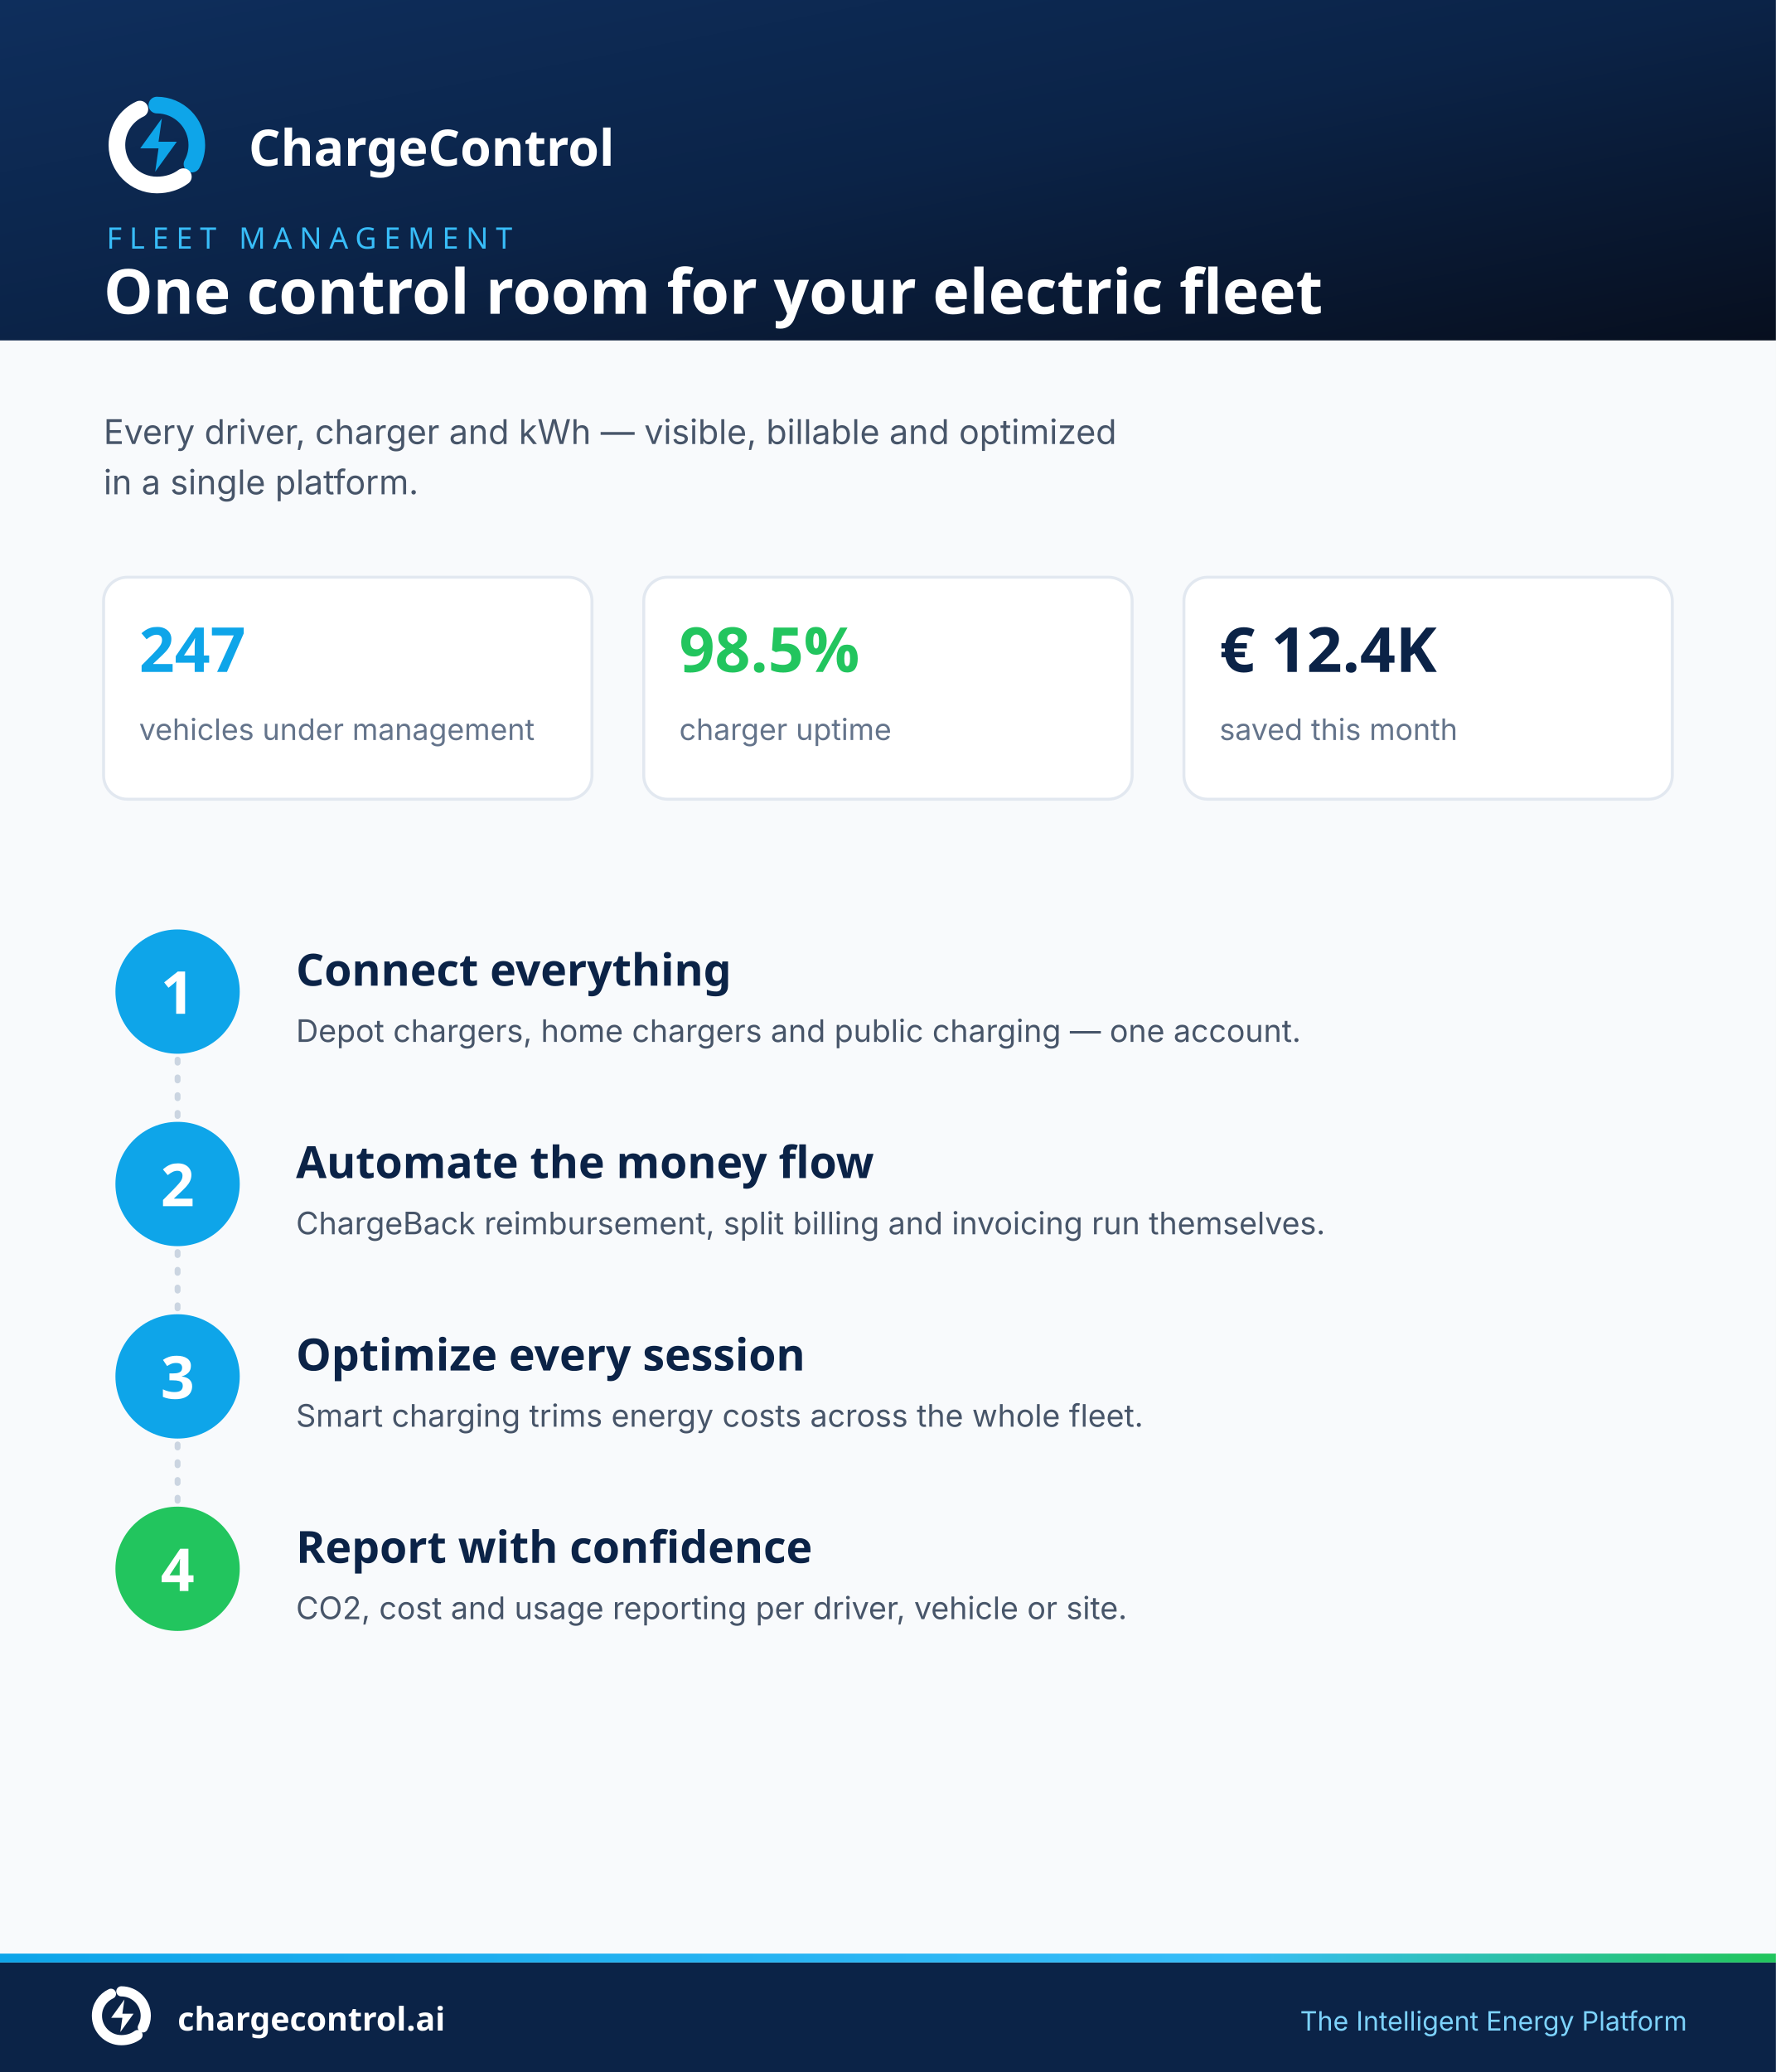
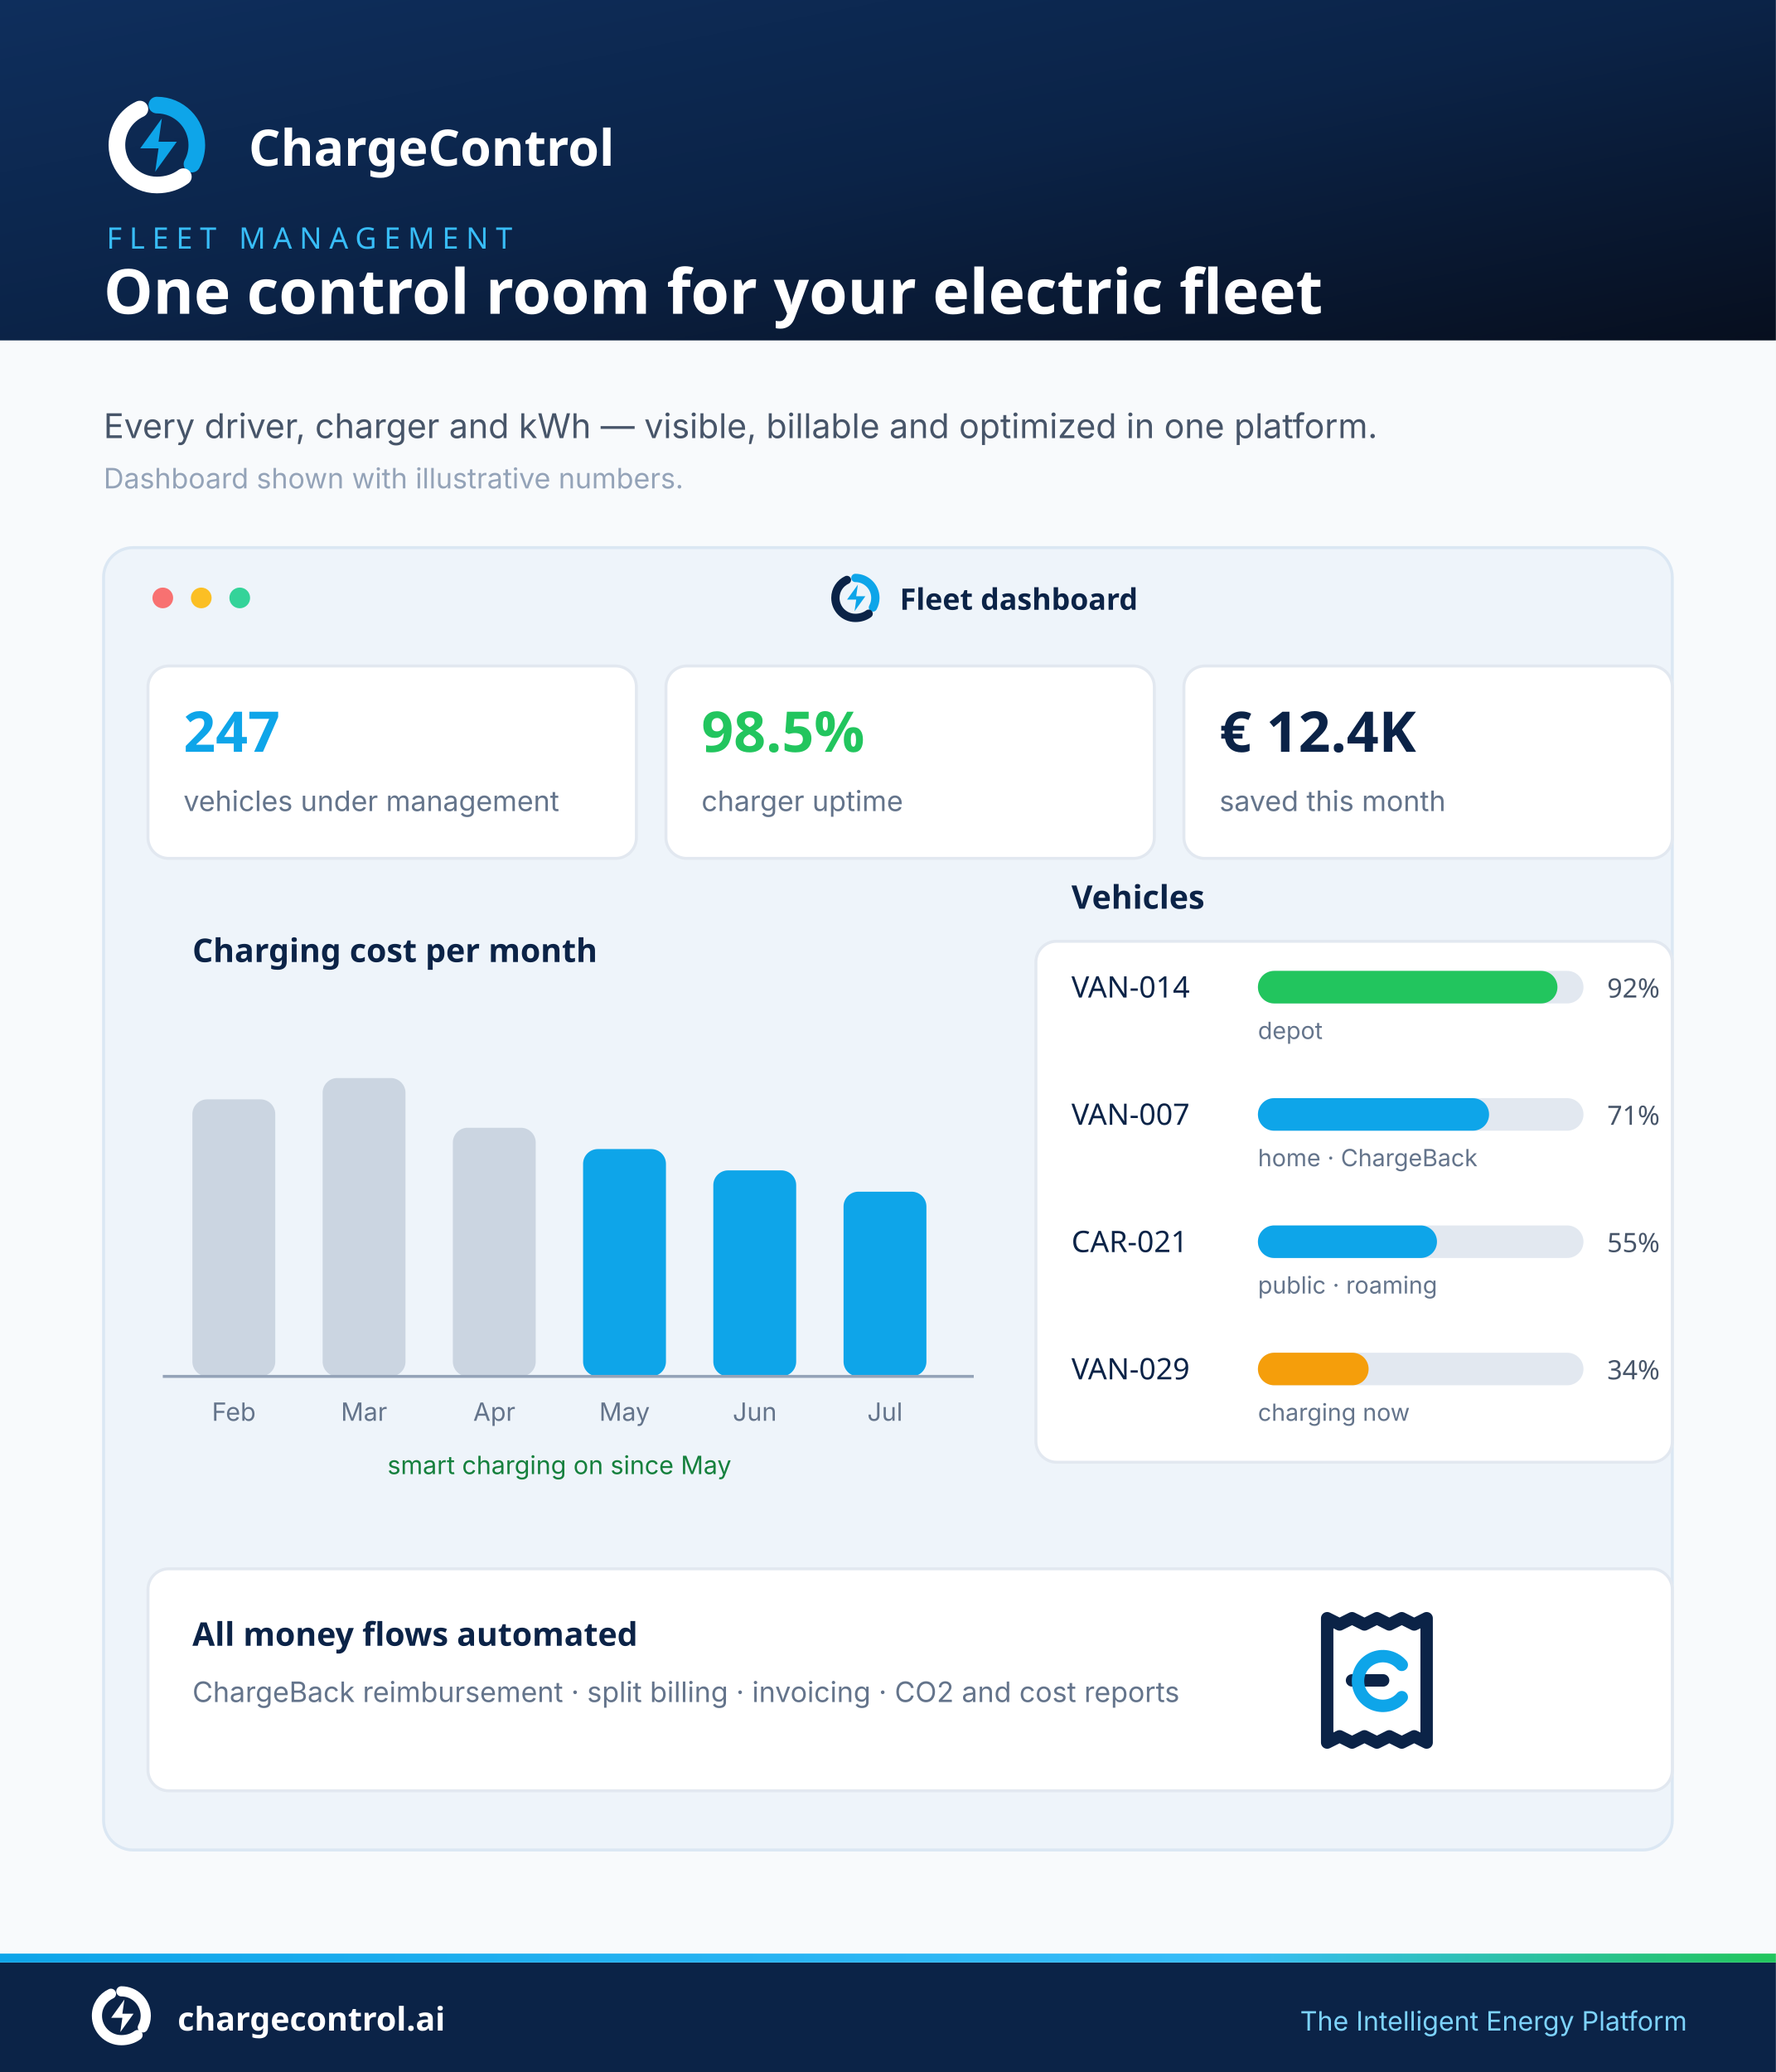
<svg xmlns="http://www.w3.org/2000/svg" viewBox="0 0 1200 1400" width="1200" height="1400">
  <defs>
    <linearGradient id="bgNavy" x1="0%" y1="0%" x2="100%" y2="100%">
      <stop offset="0%" stop-color="#0E2E5C" />
      <stop offset="50%" stop-color="#0B2347" />
      <stop offset="100%" stop-color="#070F1F" />
    </linearGradient>
    <linearGradient id="bgCyan" x1="0%" y1="0%" x2="100%" y2="100%">
      <stop offset="0%" stop-color="#38BDF8" />
      <stop offset="45%" stop-color="#0EA5E9" />
      <stop offset="100%" stop-color="#0B2347" />
    </linearGradient>
    <linearGradient id="bgGreen" x1="0%" y1="0%" x2="100%" y2="100%">
      <stop offset="0%" stop-color="#134E4A" />
      <stop offset="50%" stop-color="#0B2F47" />
      <stop offset="100%" stop-color="#070F1F" />
    </linearGradient>
    <linearGradient id="beam" x1="0%" y1="0%" x2="100%" y2="0%">
      <stop offset="0%" stop-color="#0EA5E9" stop-opacity="0" />
      <stop offset="50%" stop-color="#0EA5E9" stop-opacity="0.35" />
      <stop offset="100%" stop-color="#0EA5E9" stop-opacity="0" />
    </linearGradient>
    <linearGradient id="bar" x1="0%" y1="0%" x2="100%" y2="0%">
      <stop offset="0%" stop-color="#0EA5E9" />
      <stop offset="70%" stop-color="#38BDF8" />
      <stop offset="100%" stop-color="#22C55E" />
    </linearGradient>
    <linearGradient id="curveFill" x1="0%" y1="0%" x2="0%" y2="100%">
      <stop offset="0%" stop-color="#0EA5E9" stop-opacity="0.35" />
      <stop offset="100%" stop-color="#0EA5E9" stop-opacity="0" />
    </linearGradient>
+     <linearGradient id="euroFill" x1="0%" y1="0%" x2="0%" y2="100%">
+       <stop offset="0%" stop-color="#22C55E" stop-opacity="0.30" />
+       <stop offset="100%" stop-color="#22C55E" stop-opacity="0" />
+     </linearGradient>
  </defs>
  <rect width="1200" height="1400" fill="#F8FAFC" />
  <rect width="1200" height="230" fill="url(#bgNavy)" />
  <g transform="translate(70,62) scale(2.25)" opacity="1">
    <path d="M16 4C22.627 4 28 9.373 28 16C28 18.068 27.476 20.012 26.545 21.716" stroke="#0EA5E9" stroke-width="5" stroke-linecap="round" fill="none" />
    <path d="M23.95 25.5C21.84 27.08 19.1 28 16 28C9.373 28 4 22.627 4 16C4 11.2 6.8 7.1 10.9 5.2" stroke="#FFFFFF" stroke-width="5" stroke-linecap="round" fill="none" />
    <path d="M17.5 8L11 17h5.5l-1 7L22 15h-5.5l1-7z" fill="#0EA5E9" />
  </g>
  <text x="168" y="112" font-family="Outfit" font-weight="600" font-size="34" fill="#FFFFFF">ChargeControl</text>
  <text x="72" y="168" font-family="Outfit" font-weight="500" font-size="20" letter-spacing="5" fill="#38BDF8">FLEET MANAGEMENT</text>
  <text x="70" y="212" font-family="Outfit" font-weight="700" font-size="42" fill="#FFFFFF">One control room for your electric fleet</text>
-   <text x="70" y="300" font-family="Inter" font-size="23" fill="#475569">Every driver, charger and kWh — visible, billable and optimized</text>
-   <text x="70" y="334" font-family="Inter" font-size="23" fill="#475569">in a single platform.</text>
-   <rect x="70" y="390" width="330" height="150" rx="16" fill="#FFFFFF" stroke="#E2E8F0" stroke-width="2" />
-   <text x="94" y="454" font-family="JetBrains Mono" font-weight="600" font-size="42" fill="#0EA5E9">247</text>
-   <text x="94" y="500" font-family="Inter" font-size="20" fill="#64748B">vehicles under management</text>
-   <rect x="435" y="390" width="330" height="150" rx="16" fill="#FFFFFF" stroke="#E2E8F0" stroke-width="2" />
-   <text x="459" y="454" font-family="JetBrains Mono" font-weight="600" font-size="42" fill="#22C55E">98.5%</text>
-   <text x="459" y="500" font-family="Inter" font-size="20" fill="#64748B">charger uptime</text>
-   <rect x="800" y="390" width="330" height="150" rx="16" fill="#FFFFFF" stroke="#E2E8F0" stroke-width="2" />
-   <text x="824" y="454" font-family="JetBrains Mono" font-weight="600" font-size="42" fill="#0B2347">€ 12.4K</text>
-   <text x="824" y="500" font-family="Inter" font-size="20" fill="#64748B">saved this month</text>
-   <circle cx="120" cy="670" r="42" fill="#0EA5E9" />
-   <text x="120" y="685" text-anchor="middle" font-family="Outfit" font-weight="700" font-size="40" fill="#FFFFFF">1</text>
-   <text x="200" y="666" font-family="Outfit" font-weight="600" font-size="30" fill="#0B2347">Connect everything</text>
-   <text x="200" y="704" font-family="Inter" font-size="21" fill="#475569">Depot chargers, home chargers and public charging — one account.</text>
-   <line x1="120" y1="716" x2="120" y2="754" stroke="#CBD5E1" stroke-width="4" stroke-dasharray="2 10" stroke-linecap="round" />
-   <circle cx="120" cy="800" r="42" fill="#0EA5E9" />
-   <text x="120" y="815" text-anchor="middle" font-family="Outfit" font-weight="700" font-size="40" fill="#FFFFFF">2</text>
-   <text x="200" y="796" font-family="Outfit" font-weight="600" font-size="30" fill="#0B2347">Automate the money flow</text>
-   <text x="200" y="834" font-family="Inter" font-size="21" fill="#475569">ChargeBack reimbursement, split billing and invoicing run themselves.</text>
-   <line x1="120" y1="846" x2="120" y2="884" stroke="#CBD5E1" stroke-width="4" stroke-dasharray="2 10" stroke-linecap="round" />
-   <circle cx="120" cy="930" r="42" fill="#0EA5E9" />
-   <text x="120" y="945" text-anchor="middle" font-family="Outfit" font-weight="700" font-size="40" fill="#FFFFFF">3</text>
-   <text x="200" y="926" font-family="Outfit" font-weight="600" font-size="30" fill="#0B2347">Optimize every session</text>
-   <text x="200" y="964" font-family="Inter" font-size="21" fill="#475569">Smart charging trims energy costs across the whole fleet.</text>
-   <line x1="120" y1="976" x2="120" y2="1014" stroke="#CBD5E1" stroke-width="4" stroke-dasharray="2 10" stroke-linecap="round" />
-   <circle cx="120" cy="1060" r="42" fill="#22C55E" />
-   <text x="120" y="1075" text-anchor="middle" font-family="Outfit" font-weight="700" font-size="40" fill="#FFFFFF">4</text>
-   <text x="200" y="1056" font-family="Outfit" font-weight="600" font-size="30" fill="#0B2347">Report with confidence</text>
-   <text x="200" y="1094" font-family="Inter" font-size="21" fill="#475569">CO2, cost and usage reporting per driver, vehicle or site.</text>
+   <text x="70" y="296" font-family="Inter" font-size="23" fill="#475569">Every driver, charger and kWh — visible, billable and optimized in one platform.</text>
+   <text x="70" y="330" font-family="Inter" font-size="19" fill="#94A3B8">Dashboard shown with illustrative numbers.</text>
+   <rect x="70" y="370" width="1060" height="880" rx="20" fill="#EEF4FA" stroke="#DBE7F3" stroke-width="2" />
+   <circle cx="110" cy="404" r="7" fill="#F87171" />
+   <circle cx="136" cy="404" r="7" fill="#FBBF24" />
+   <circle cx="162" cy="404" r="7" fill="#34D399" />
+   <g transform="translate(560,386) scale(1.125)" opacity="1">
+     <path d="M16 4C22.627 4 28 9.373 28 16C28 18.068 27.476 20.012 26.545 21.716" stroke="#0EA5E9" stroke-width="5" stroke-linecap="round" fill="none" />
+     <path d="M23.95 25.5C21.84 27.08 19.1 28 16 28C9.373 28 4 22.627 4 16C4 11.2 6.8 7.1 10.9 5.2" stroke="#0B2347" stroke-width="5" stroke-linecap="round" fill="none" />
+     <path d="M17.5 8L11 17h5.5l-1 7L22 15h-5.5l1-7z" fill="#0EA5E9" />
+   </g>
+   <text x="608" y="412" font-family="Outfit" font-weight="600" font-size="20" fill="#0B2347">Fleet dashboard</text>
+   <rect x="100" y="450" width="330" height="130" rx="14" fill="#FFFFFF" stroke="#E2E8F0" stroke-width="2" />
+   <text x="124" y="508" font-family="JetBrains Mono" font-weight="600" font-size="38" fill="#0EA5E9">247</text>
+   <text x="124" y="548" font-family="Inter" font-size="19" fill="#64748B">vehicles under management</text>
+   <rect x="450" y="450" width="330" height="130" rx="14" fill="#FFFFFF" stroke="#E2E8F0" stroke-width="2" />
+   <text x="474" y="508" font-family="JetBrains Mono" font-weight="600" font-size="38" fill="#22C55E">98.5%</text>
+   <text x="474" y="548" font-family="Inter" font-size="19" fill="#64748B">charger uptime</text>
+   <rect x="800" y="450" width="330" height="130" rx="14" fill="#FFFFFF" stroke="#E2E8F0" stroke-width="2" />
+   <text x="824" y="508" font-family="JetBrains Mono" font-weight="600" font-size="38" fill="#0B2347">€ 12.4K</text>
+   <text x="824" y="548" font-family="Inter" font-size="19" fill="#64748B">saved this month</text>
+   <text x="130" y="650" font-family="Outfit" font-weight="600" font-size="22" fill="#0B2347">Charging cost per month</text>
+   <rect x="130" y="742.8" width="56" height="187.2" rx="10" fill="#CBD5E1" />
+   <text x="158" y="960" text-anchor="middle" font-family="Inter" font-size="17" fill="#64748B">Feb</text>
+   <rect x="218" y="728.4" width="56" height="201.6" rx="10" fill="#CBD5E1" />
+   <text x="246" y="960" text-anchor="middle" font-family="Inter" font-size="17" fill="#64748B">Mar</text>
+   <rect x="306" y="762" width="56" height="168" rx="10" fill="#CBD5E1" />
+   <text x="334" y="960" text-anchor="middle" font-family="Inter" font-size="17" fill="#64748B">Apr</text>
+   <rect x="394" y="776.4" width="56" height="153.6" rx="10" fill="#0EA5E9" />
+   <text x="422" y="960" text-anchor="middle" font-family="Inter" font-size="17" fill="#64748B">May</text>
+   <rect x="482" y="790.8" width="56" height="139.2" rx="10" fill="#0EA5E9" />
+   <text x="510" y="960" text-anchor="middle" font-family="Inter" font-size="17" fill="#64748B">Jun</text>
+   <rect x="570" y="805.2" width="56" height="124.8" rx="10" fill="#0EA5E9" />
+   <text x="598" y="960" text-anchor="middle" font-family="Inter" font-size="17" fill="#64748B">Jul</text>
+   <line x1="110" y1="930" x2="658" y2="930" stroke="#94A3B8" stroke-width="2" />
+   <text x="378" y="996" text-anchor="middle" font-family="Inter" font-size="17" fill="#15803D">smart charging on since May</text>
+   <text x="724" y="614" font-family="Outfit" font-weight="600" font-size="22" fill="#0B2347">Vehicles</text>
+   <rect x="700" y="636" width="430" height="352" rx="14" fill="#FFFFFF" stroke="#E2E8F0" stroke-width="2" />
+   <text x="724" y="674" font-family="JetBrains Mono" font-size="20" fill="#0B2347">VAN-014</text>
+   <rect x="850" y="656" width="220" height="22" rx="11" fill="#E2E8F0" />
+   <rect x="850" y="656" width="202.4" height="22" rx="11" fill="#22C55E" />
+   <text x="1086" y="674" font-family="JetBrains Mono" font-size="18" fill="#475569">92%</text>
+   <text x="850" y="702" font-family="Inter" font-size="16" fill="#64748B">depot</text>
+   <text x="724" y="760" font-family="JetBrains Mono" font-size="20" fill="#0B2347">VAN-007</text>
+   <rect x="850" y="742" width="220" height="22" rx="11" fill="#E2E8F0" />
+   <rect x="850" y="742" width="156.2" height="22" rx="11" fill="#0EA5E9" />
+   <text x="1086" y="760" font-family="JetBrains Mono" font-size="18" fill="#475569">71%</text>
+   <text x="850" y="788" font-family="Inter" font-size="16" fill="#64748B">home · ChargeBack</text>
+   <text x="724" y="846" font-family="JetBrains Mono" font-size="20" fill="#0B2347">CAR-021</text>
+   <rect x="850" y="828" width="220" height="22" rx="11" fill="#E2E8F0" />
+   <rect x="850" y="828" width="121" height="22" rx="11" fill="#0EA5E9" />
+   <text x="1086" y="846" font-family="JetBrains Mono" font-size="18" fill="#475569">55%</text>
+   <text x="850" y="874" font-family="Inter" font-size="16" fill="#64748B">public · roaming</text>
+   <text x="724" y="932" font-family="JetBrains Mono" font-size="20" fill="#0B2347">VAN-029</text>
+   <rect x="850" y="914" width="220" height="22" rx="11" fill="#E2E8F0" />
+   <rect x="850" y="914" width="74.8" height="22" rx="11" fill="#F59E0B" />
+   <text x="1086" y="932" font-family="JetBrains Mono" font-size="18" fill="#475569">34%</text>
+   <text x="850" y="960" font-family="Inter" font-size="16" fill="#64748B">charging now</text>
+   <rect x="100" y="1060" width="1030" height="150" rx="14" fill="#FFFFFF" stroke="#E2E8F0" stroke-width="2" />
+   <text x="130" y="1112" font-family="Outfit" font-weight="600" font-size="22" fill="#0B2347">All money flows automated</text>
+   <text x="130" y="1150" font-family="Inter" font-size="19" fill="#64748B">ChargeBack reimbursement · split billing · invoicing · CO2 and cost reports</text>
+   <g transform="translate(880,1085) scale(4.2)">
+     <path d="M4 2v20l2-1 2 1 2-1 2 1 2-1 2 1 2-1 2 1V2l-2 1-2-1-2 1-2-1-2 1-2-1-2 1Z" fill="none" stroke="#0B2347" stroke-width="2" stroke-linecap="round" stroke-linejoin="round" />
+     <path d="M8 12h5" fill="none" stroke="#0B2347" stroke-width="2" stroke-linecap="round" stroke-linejoin="round" />
+     <path d="M16 9.5a4 4 0 1 0 0 5.2" fill="none" stroke="#0EA5E9" stroke-width="2" stroke-linecap="round" stroke-linejoin="round" />
+   </g>
  <rect y="1326" width="1200" height="74" fill="#0B2347" />
  <g transform="translate(60,1340) scale(1.375)" opacity="1">
    <path d="M16 4C22.627 4 28 9.373 28 16C28 18.068 27.476 20.012 26.545 21.716" stroke="#FFFFFF" stroke-width="5" stroke-linecap="round" fill="none" />
    <path d="M23.95 25.5C21.84 27.08 19.1 28 16 28C9.373 28 4 22.627 4 16C4 11.2 6.8 7.1 10.9 5.2" stroke="#FFFFFF" stroke-width="5" stroke-linecap="round" fill="none" />
    <path d="M17.5 8L11 17h5.5l-1 7L22 15h-5.5l1-7z" fill="#FFFFFF" />
  </g>
  <text x="120" y="1372" font-family="Outfit" font-weight="600" font-size="22" fill="#FFFFFF">chargecontrol.ai</text>
  <text x="1140" y="1372" text-anchor="end" font-family="Inter" font-size="18" fill="#7DD3FC">The Intelligent Energy Platform</text>
  <rect y="1320" width="1200" height="6" fill="url(#bar)" />
</svg>
